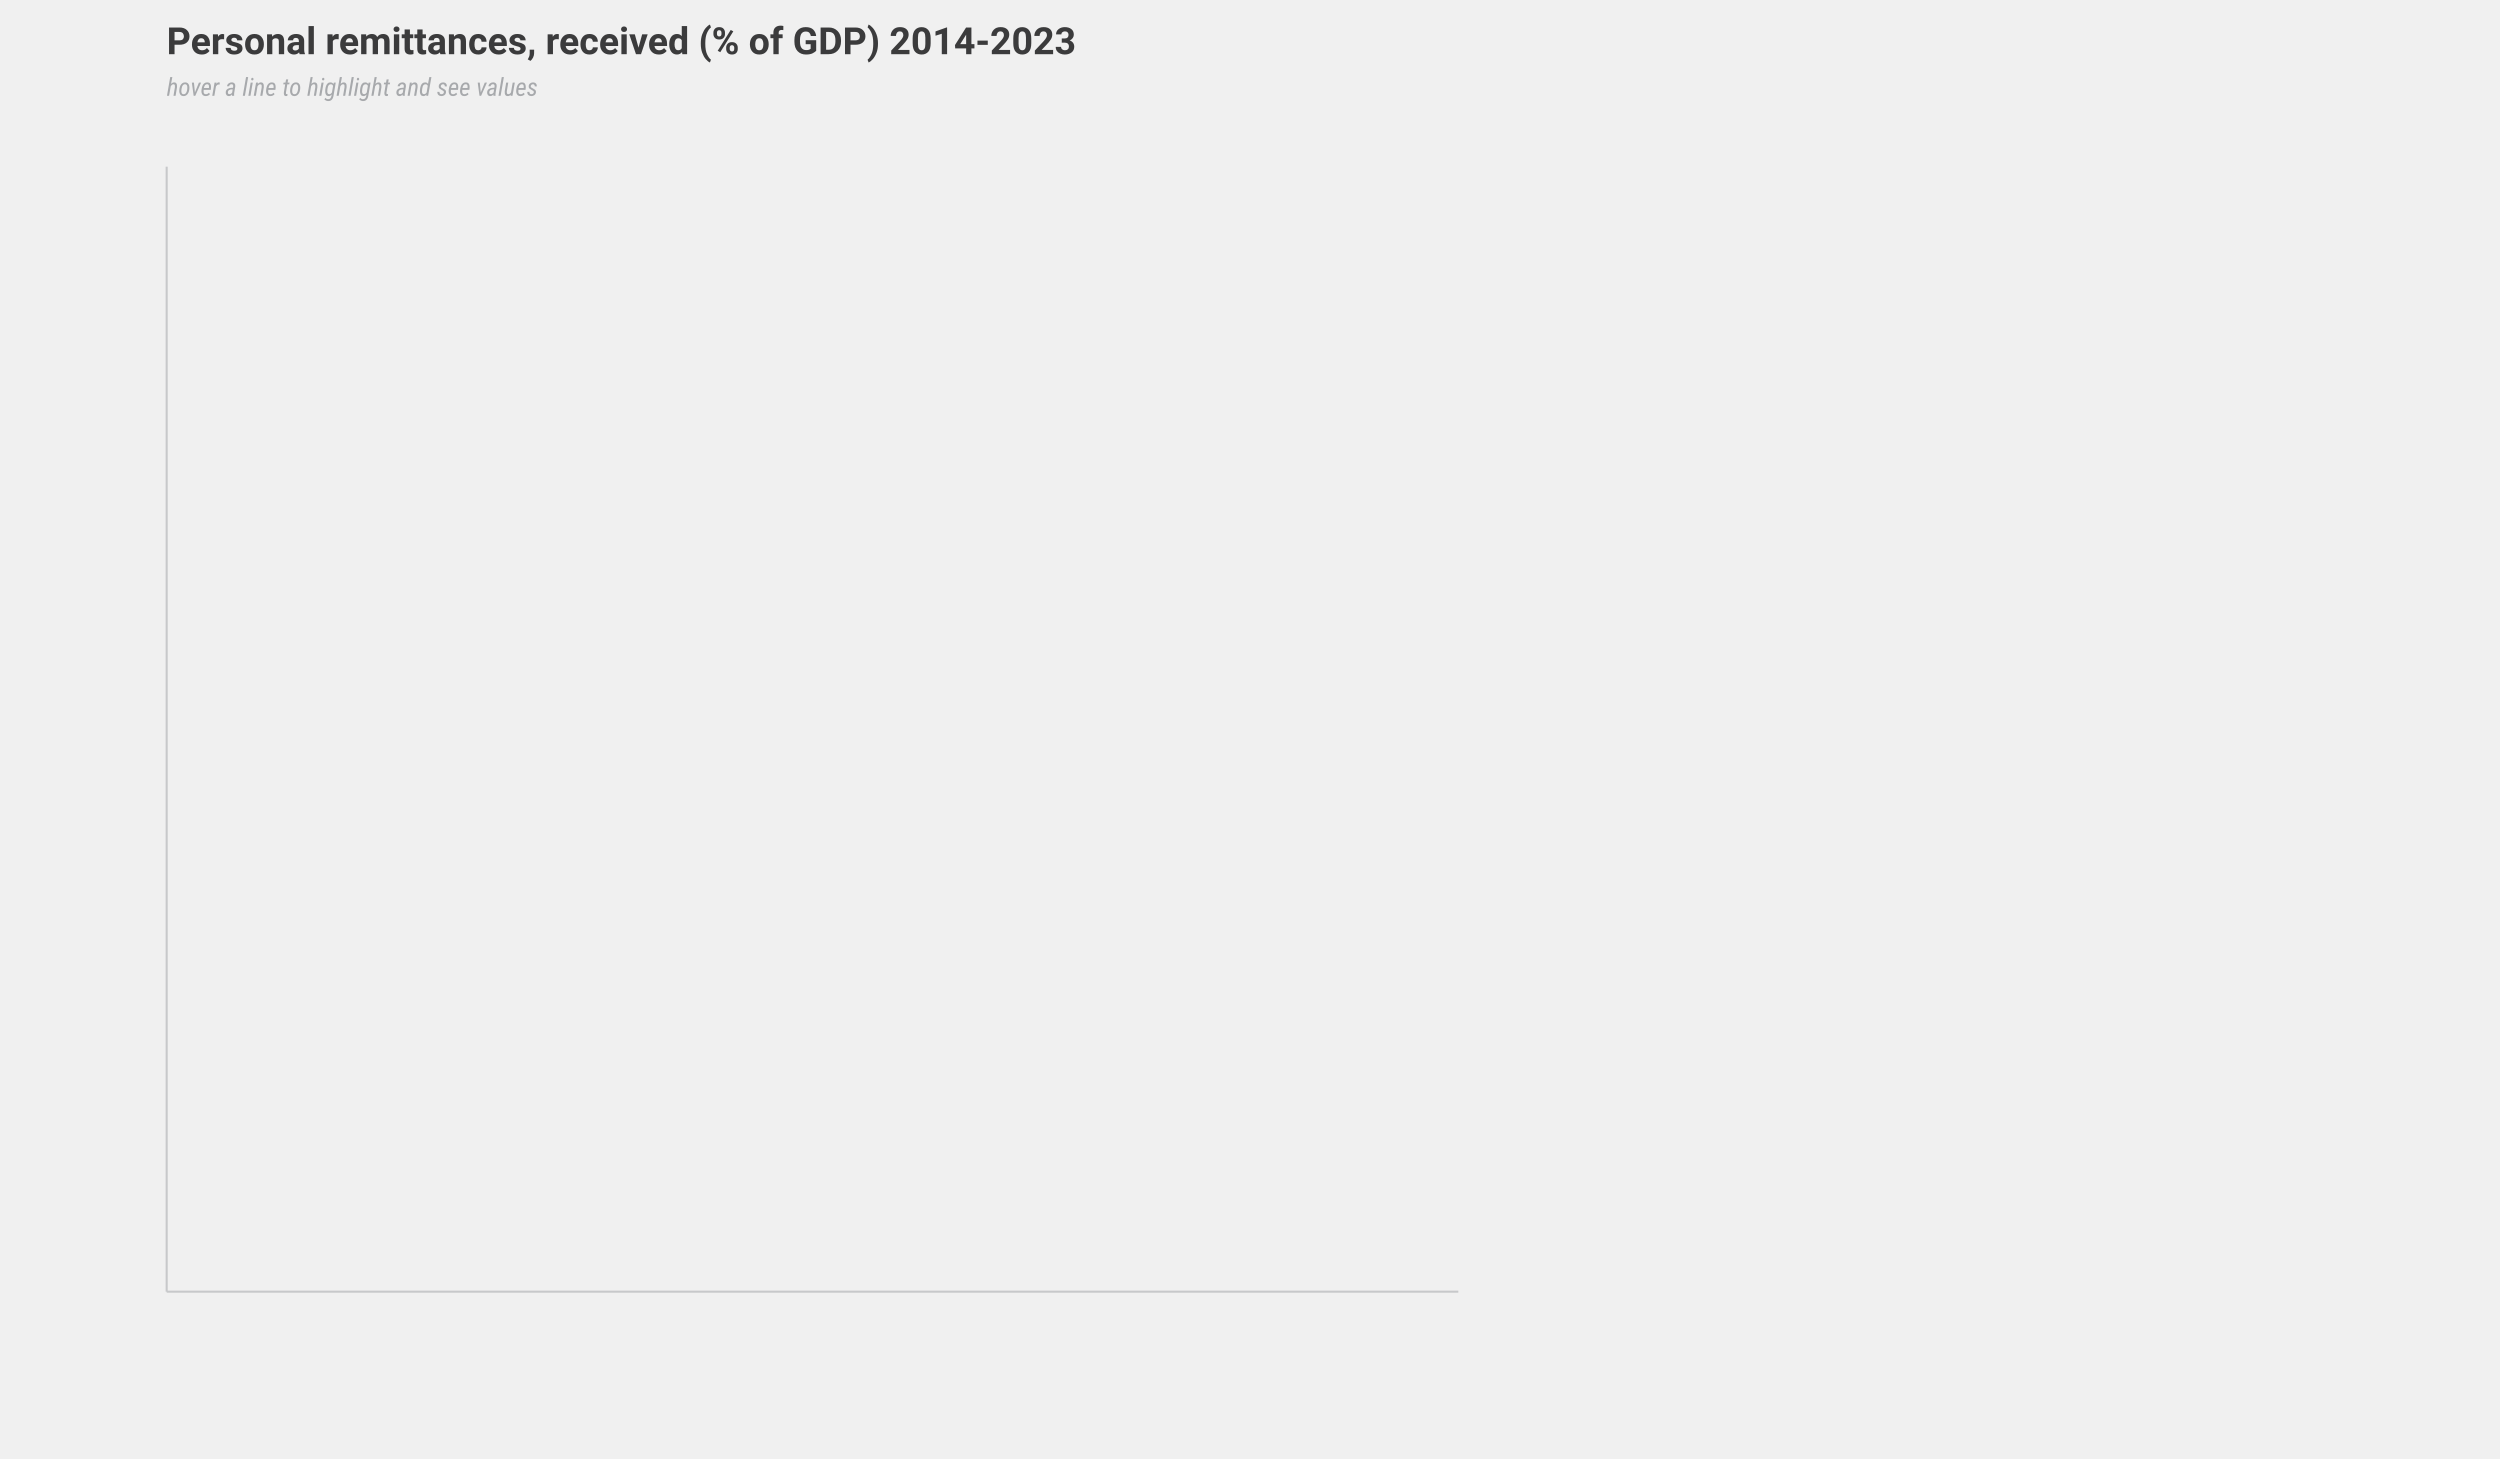
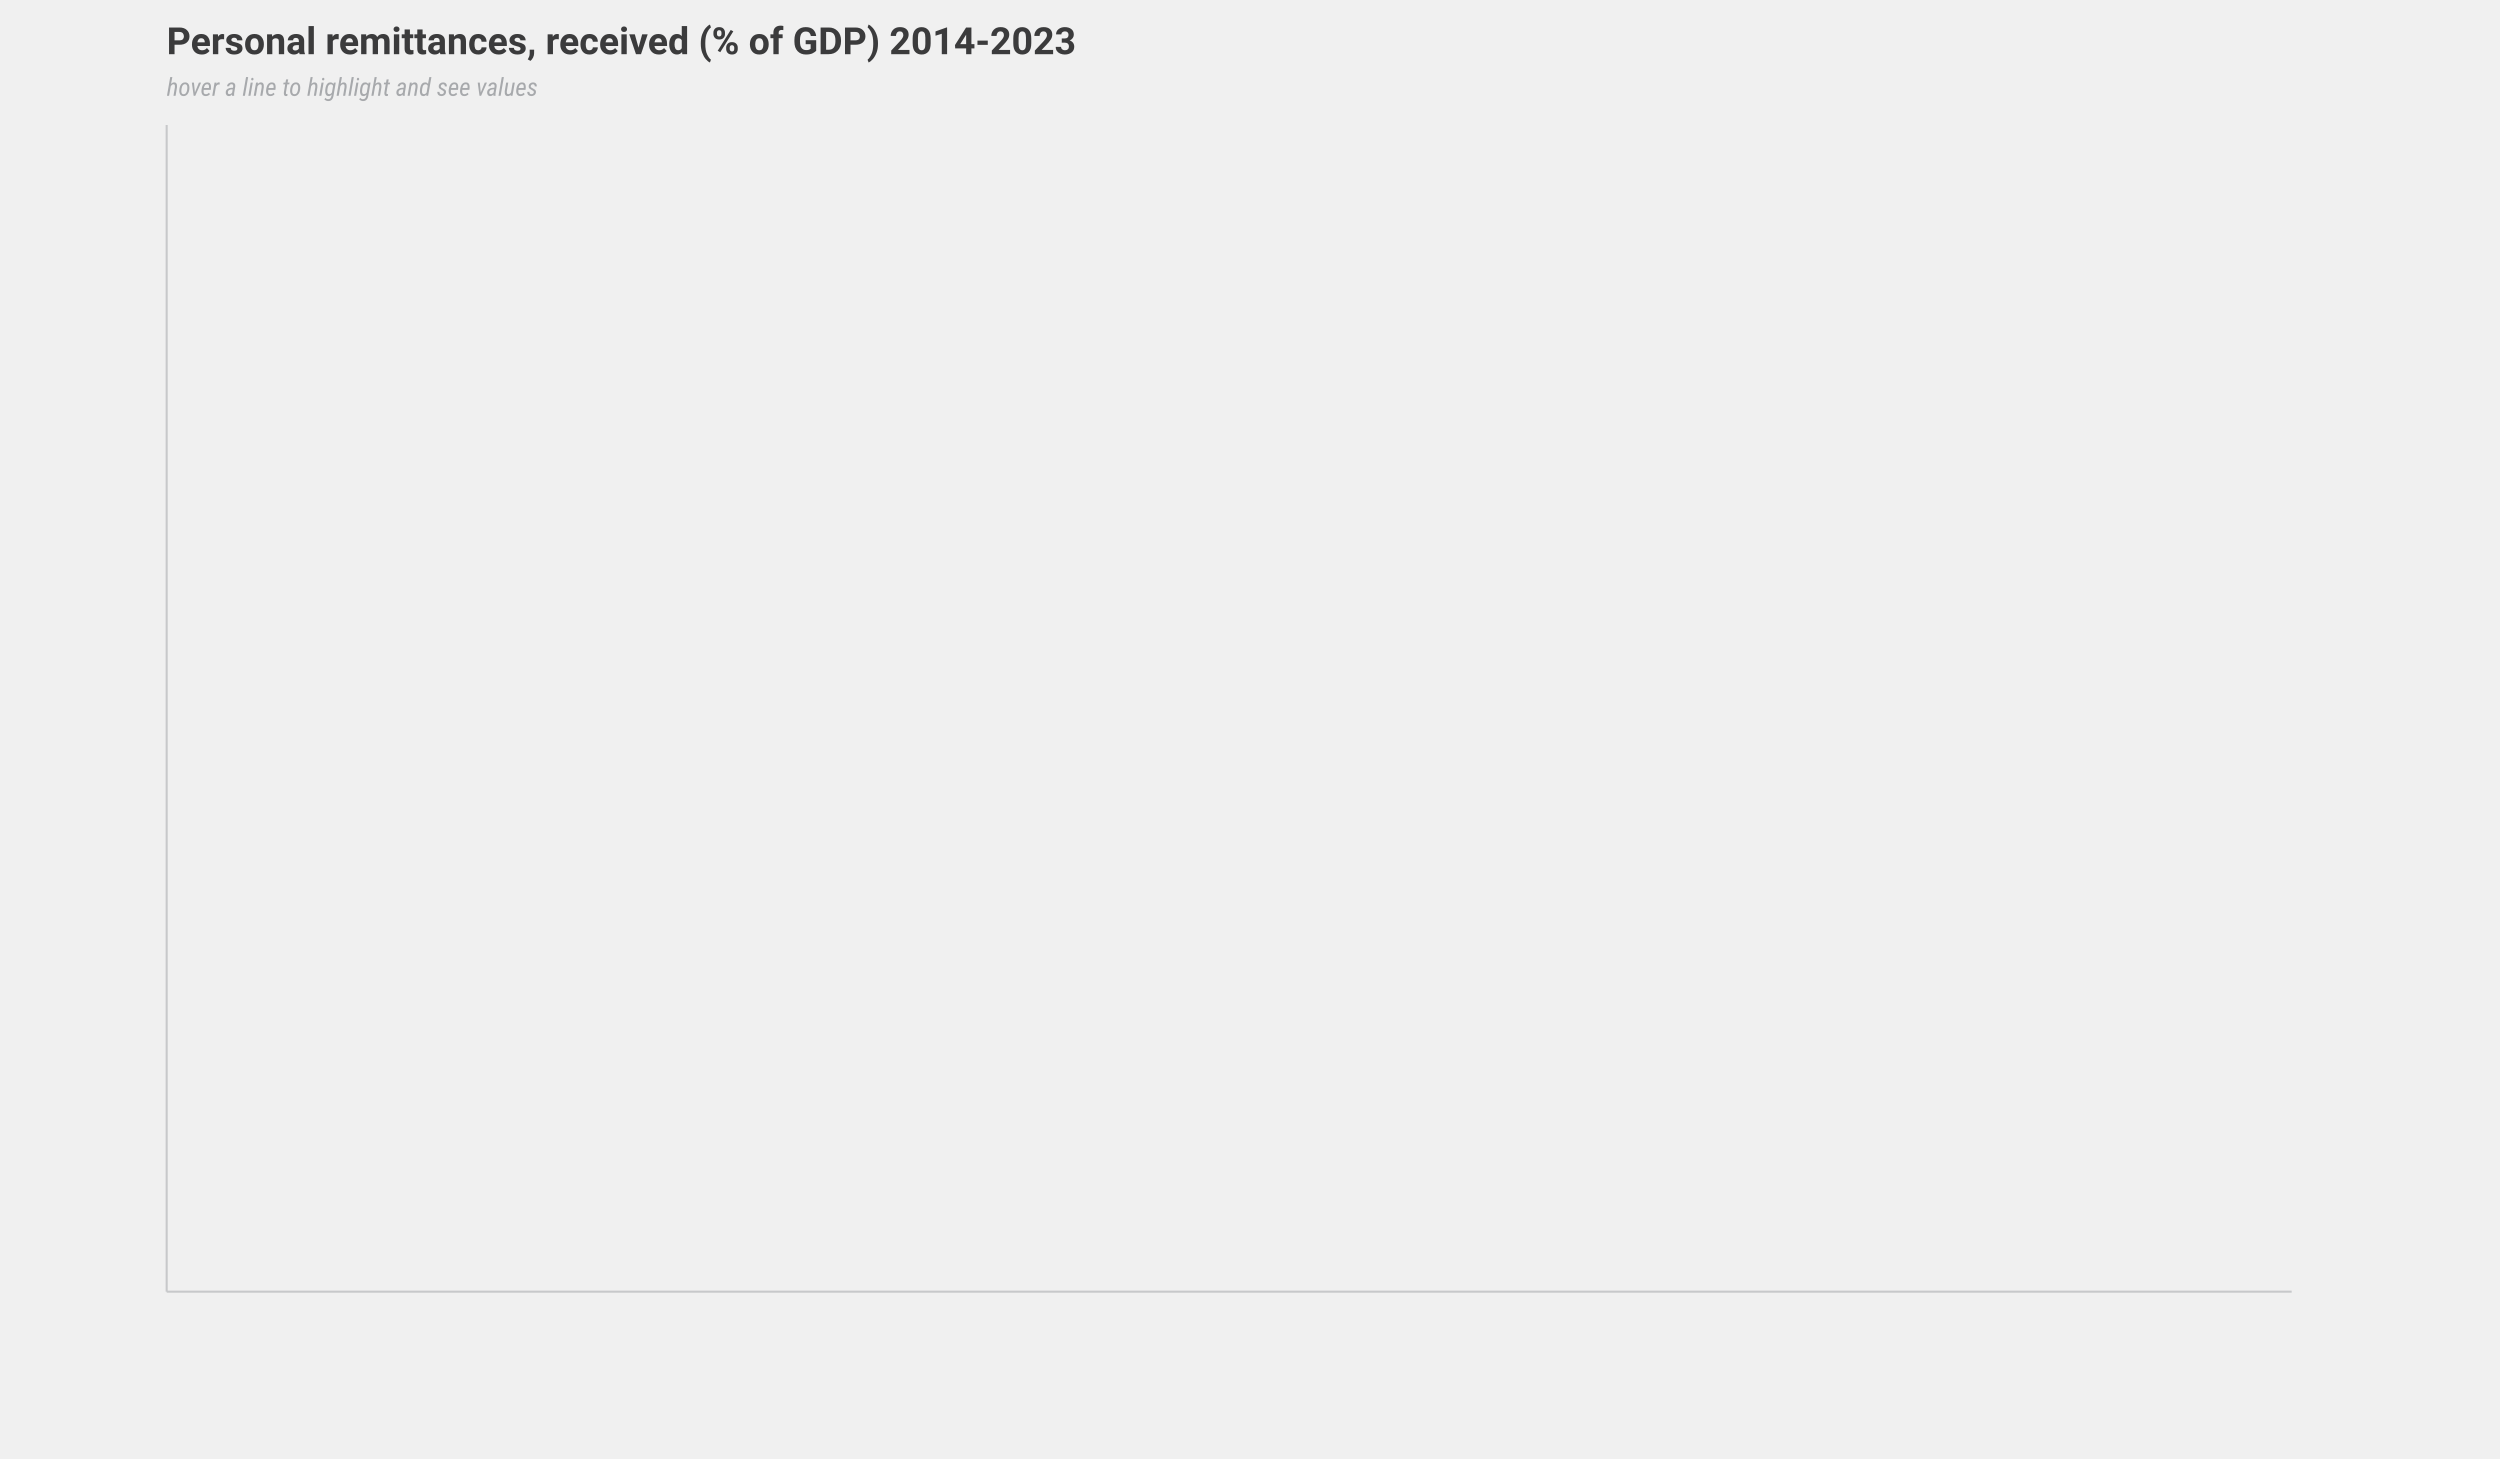
<svg xmlns="http://www.w3.org/2000/svg" width="100%" height="100%" viewBox="0 0 1200 700" role="img" aria-label="Personal remittances, received (% of GDP)">
  <style>
    text{font-family:'Roboto Condensed',Roboto,Arial,Helvetica,sans-serif; font-size:12px; fill:#a7a9ac;}
    #maintitle{font-size:18px; fill:#3b3b3c; font-family:Roboto,Arial,Helvetica,sans-serif;}
    .axis{stroke:#c7c8ca; stroke-width:1;}
    .grid{stroke:#ededee; stroke-width:0.5;}
    .country-line{fill:none; stroke-width:1.5; opacity:0.9; transition:opacity 120ms, stroke-width 120ms;}
    .country-line.dim{opacity:0.12;}
    .country-line.highlight{stroke-width:3; opacity:1; }
    .point{fill-opacity:0.0; pointer-events:visible; } /* make small hover target without visible clutter */
    .point.visible{fill-opacity:1; r:3.2; }
    .legend-text{font-size:11px; font-style:italic; fill:#6d6e71;}
    .tooltip-rect{fill:#fff; stroke:#333; stroke-width:0.8; rx:4; ry:4; opacity:0.95;}
    .tooltip-text{font-size:16px; font-weight:700; fill:#3b3b3c; font-family:Roboto,Arial,Helvetica,sans-serif;}
    .value-text{font-size:14px; fill:#6d6e71;}
    #yaxis-label{font-weight:700; fill:#3b3b3c;}
  </style>
  <text x="80" y="26" font-weight="700" id="maintitle">Personal remittances, received (% of GDP) 2014-2023</text>
  <text x="80" y="46" style="font-style:italic;">hover a line to highlight and see values</text>
  <g id="plot" transform="translate(0,0)">
-     <line x1="80" y1="620" x2="700" y2="620" class="axis" />
-     <line x1="80" y1="80" x2="80" y2="620" class="axis" />
+     <line x1="80" y1="620" x2="1100" y2="620" class="axis" />
+     <line x1="80" y1="60" x2="80" y2="620" class="axis" />
  </g>
  <g id="legend" transform="translate(1120,60)" />
  <g id="tooltip" visibility="hidden">
    <rect id="tt-rect" x="0" y="0" width="120" height="44" class="tooltip-rect" />
    <text id="tt-name" x="8" y="18" class="tooltip-text">Country</text>
    <text id="tt-value" x="8" y="36" class="value-text">Year: val%</text>
  </g>
</svg>
